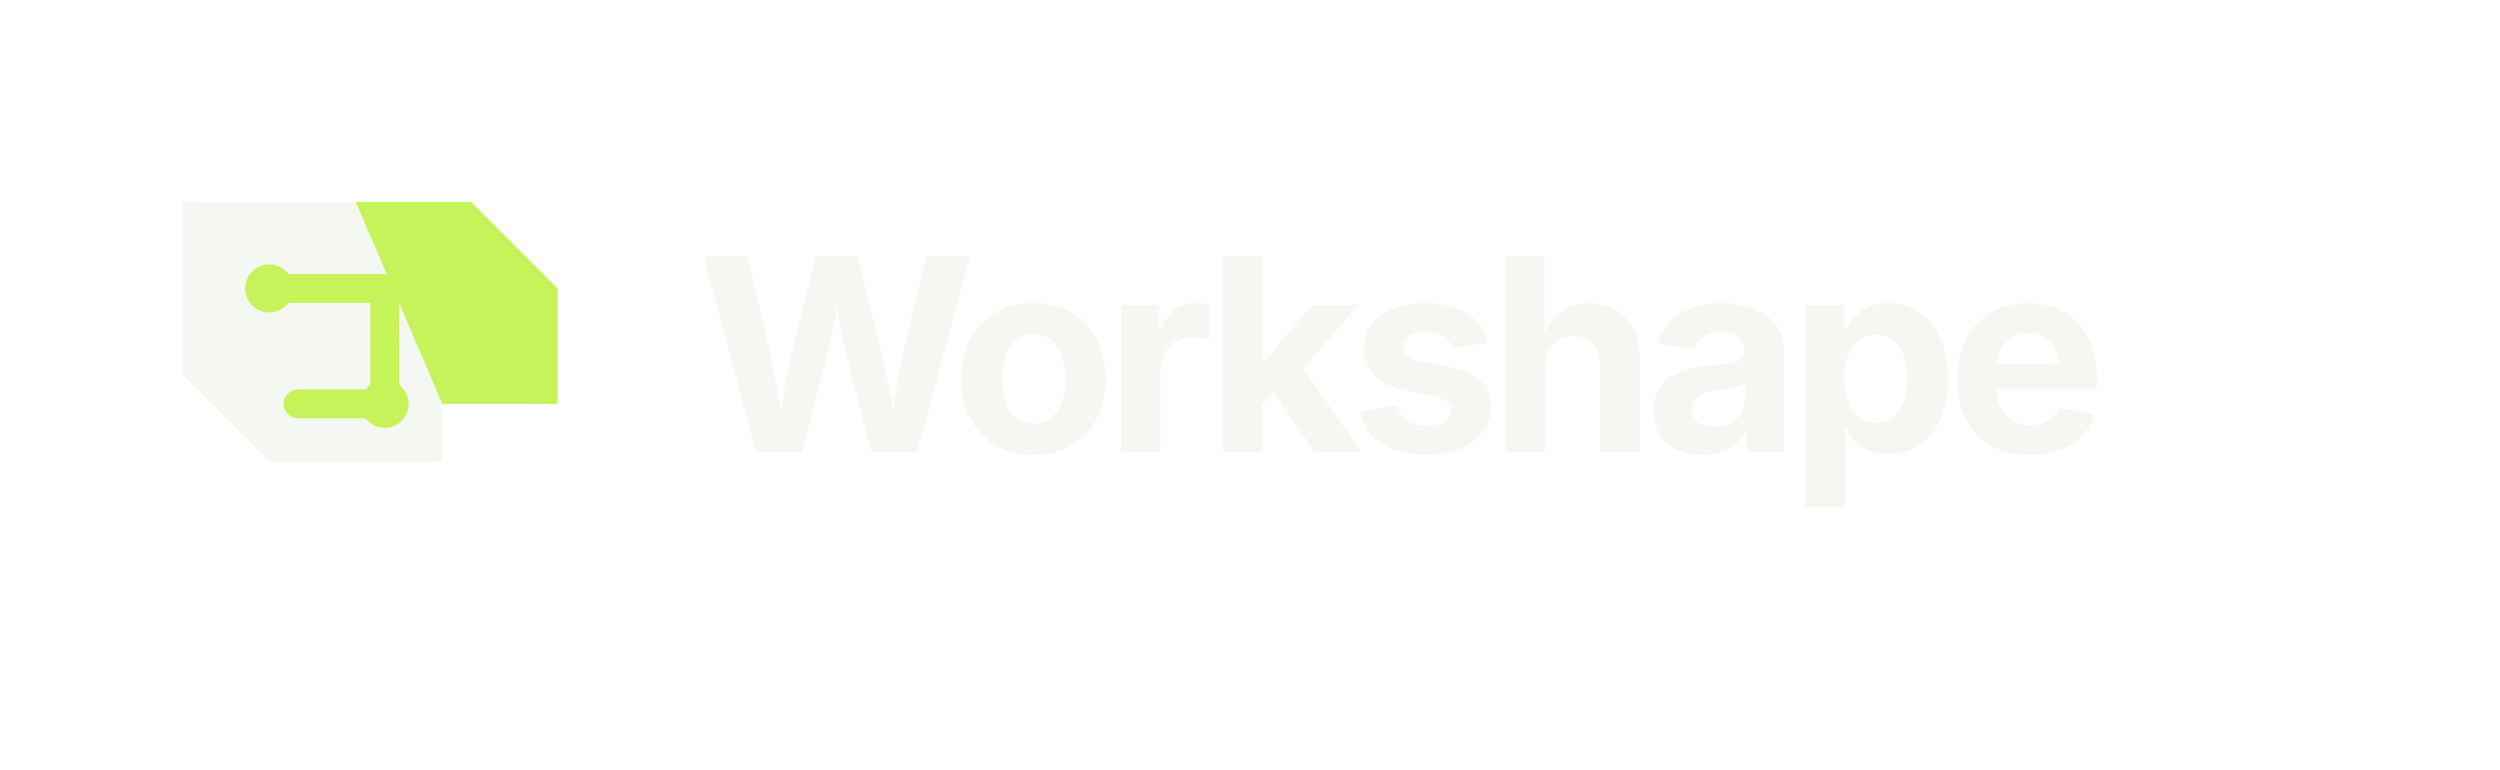
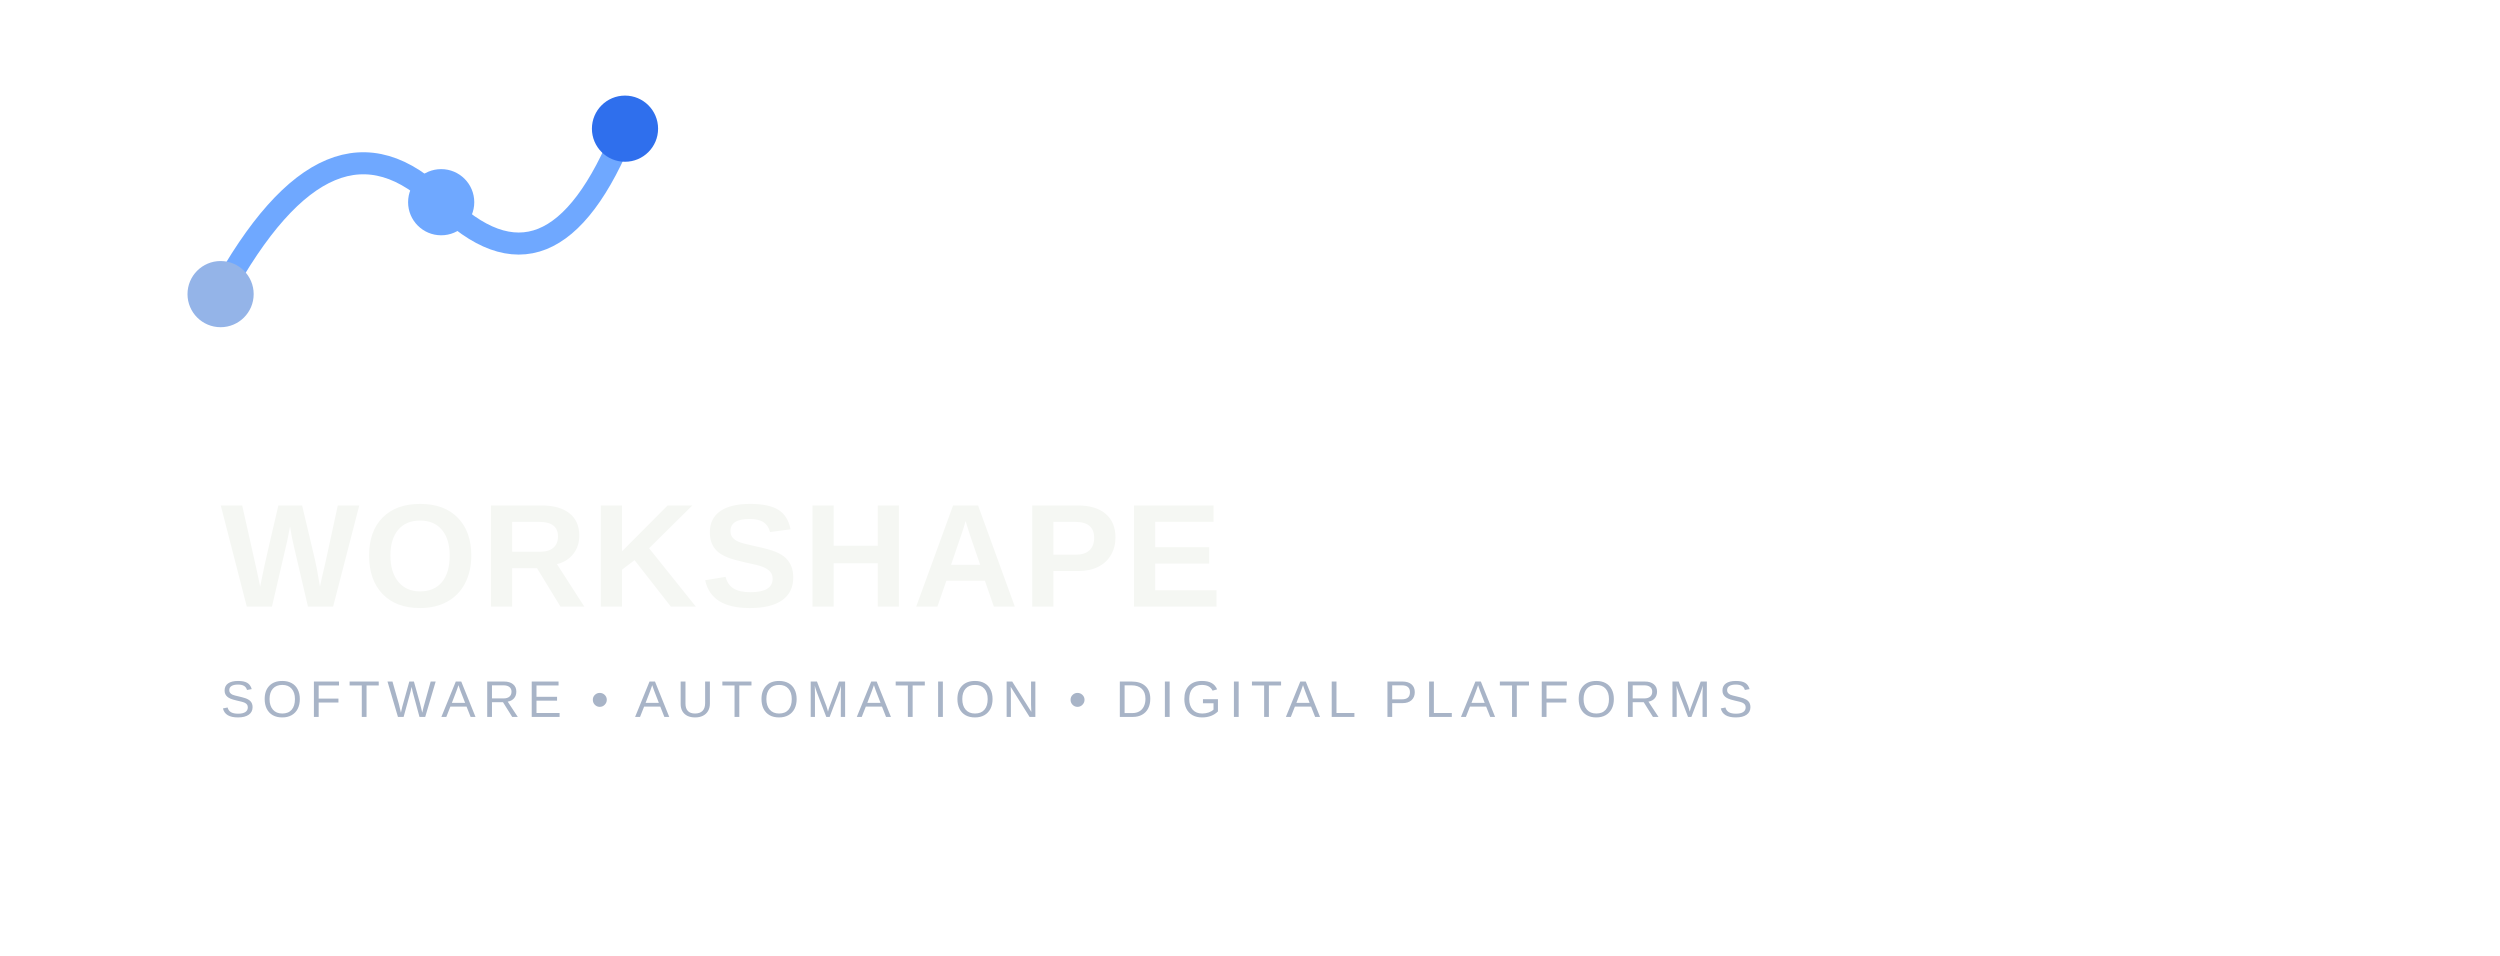
- <svg xmlns="http://www.w3.org/2000/svg" width="520" height="160" viewBox="0 0 520 160" fill="none">
-   <g transform="translate(20 24)">
-     <path d="M18 18 H54 L72 36 V72 H36 L18 54 Z" fill="#F5F7F3" />
-     <path d="M54 18 H78 L96 36 V60 H72" fill="#C7F35A" />
-     <path d="M36 36H60V60H42" stroke="#C7F35A" stroke-width="6" stroke-linecap="round" stroke-linejoin="round" />
-     <circle cx="36" cy="36" r="5" fill="#C7F35A" />
-     <circle cx="60" cy="60" r="5" fill="#C7F35A" />
+ <svg xmlns="http://www.w3.org/2000/svg" viewBox="0 0 680 260" width="680" height="260" role="img" aria-labelledby="title desc">
+   <g transform="translate(60,25)">
+     <path d="M0 55 Q30 0 60 30 Q90 60 110 10" fill="none" stroke="#6FA8FF" stroke-width="6" stroke-linecap="round" />
+     <circle cx="0" cy="55" r="9" fill="#94B4E8" />
+     <circle cx="60" cy="30" r="9" fill="#6FA8FF" />
+     <circle cx="110" cy="10" r="9" fill="#2F6FED" />
  </g>
-   <text x="145" y="94" font-family="Inter, Helvetica Neue, Arial, sans-serif" font-size="56" font-weight="700" letter-spacing="-2.5" fill="#F5F7F3">Workshape</text>
+   <text x="60" y="165" font-family="Poppins, 'Segoe UI', Arial, sans-serif" font-size="40" font-weight="600" letter-spacing="1" fill="#F5F7F3">WORKSHAPE</text>
+   <text x="60" y="195" font-family="'Segoe UI', Arial, sans-serif" font-size="14" letter-spacing="2" fill="#A8B4C7">SOFTWARE • AUTOMATION • DIGITAL PLATFORMS</text>
</svg>
